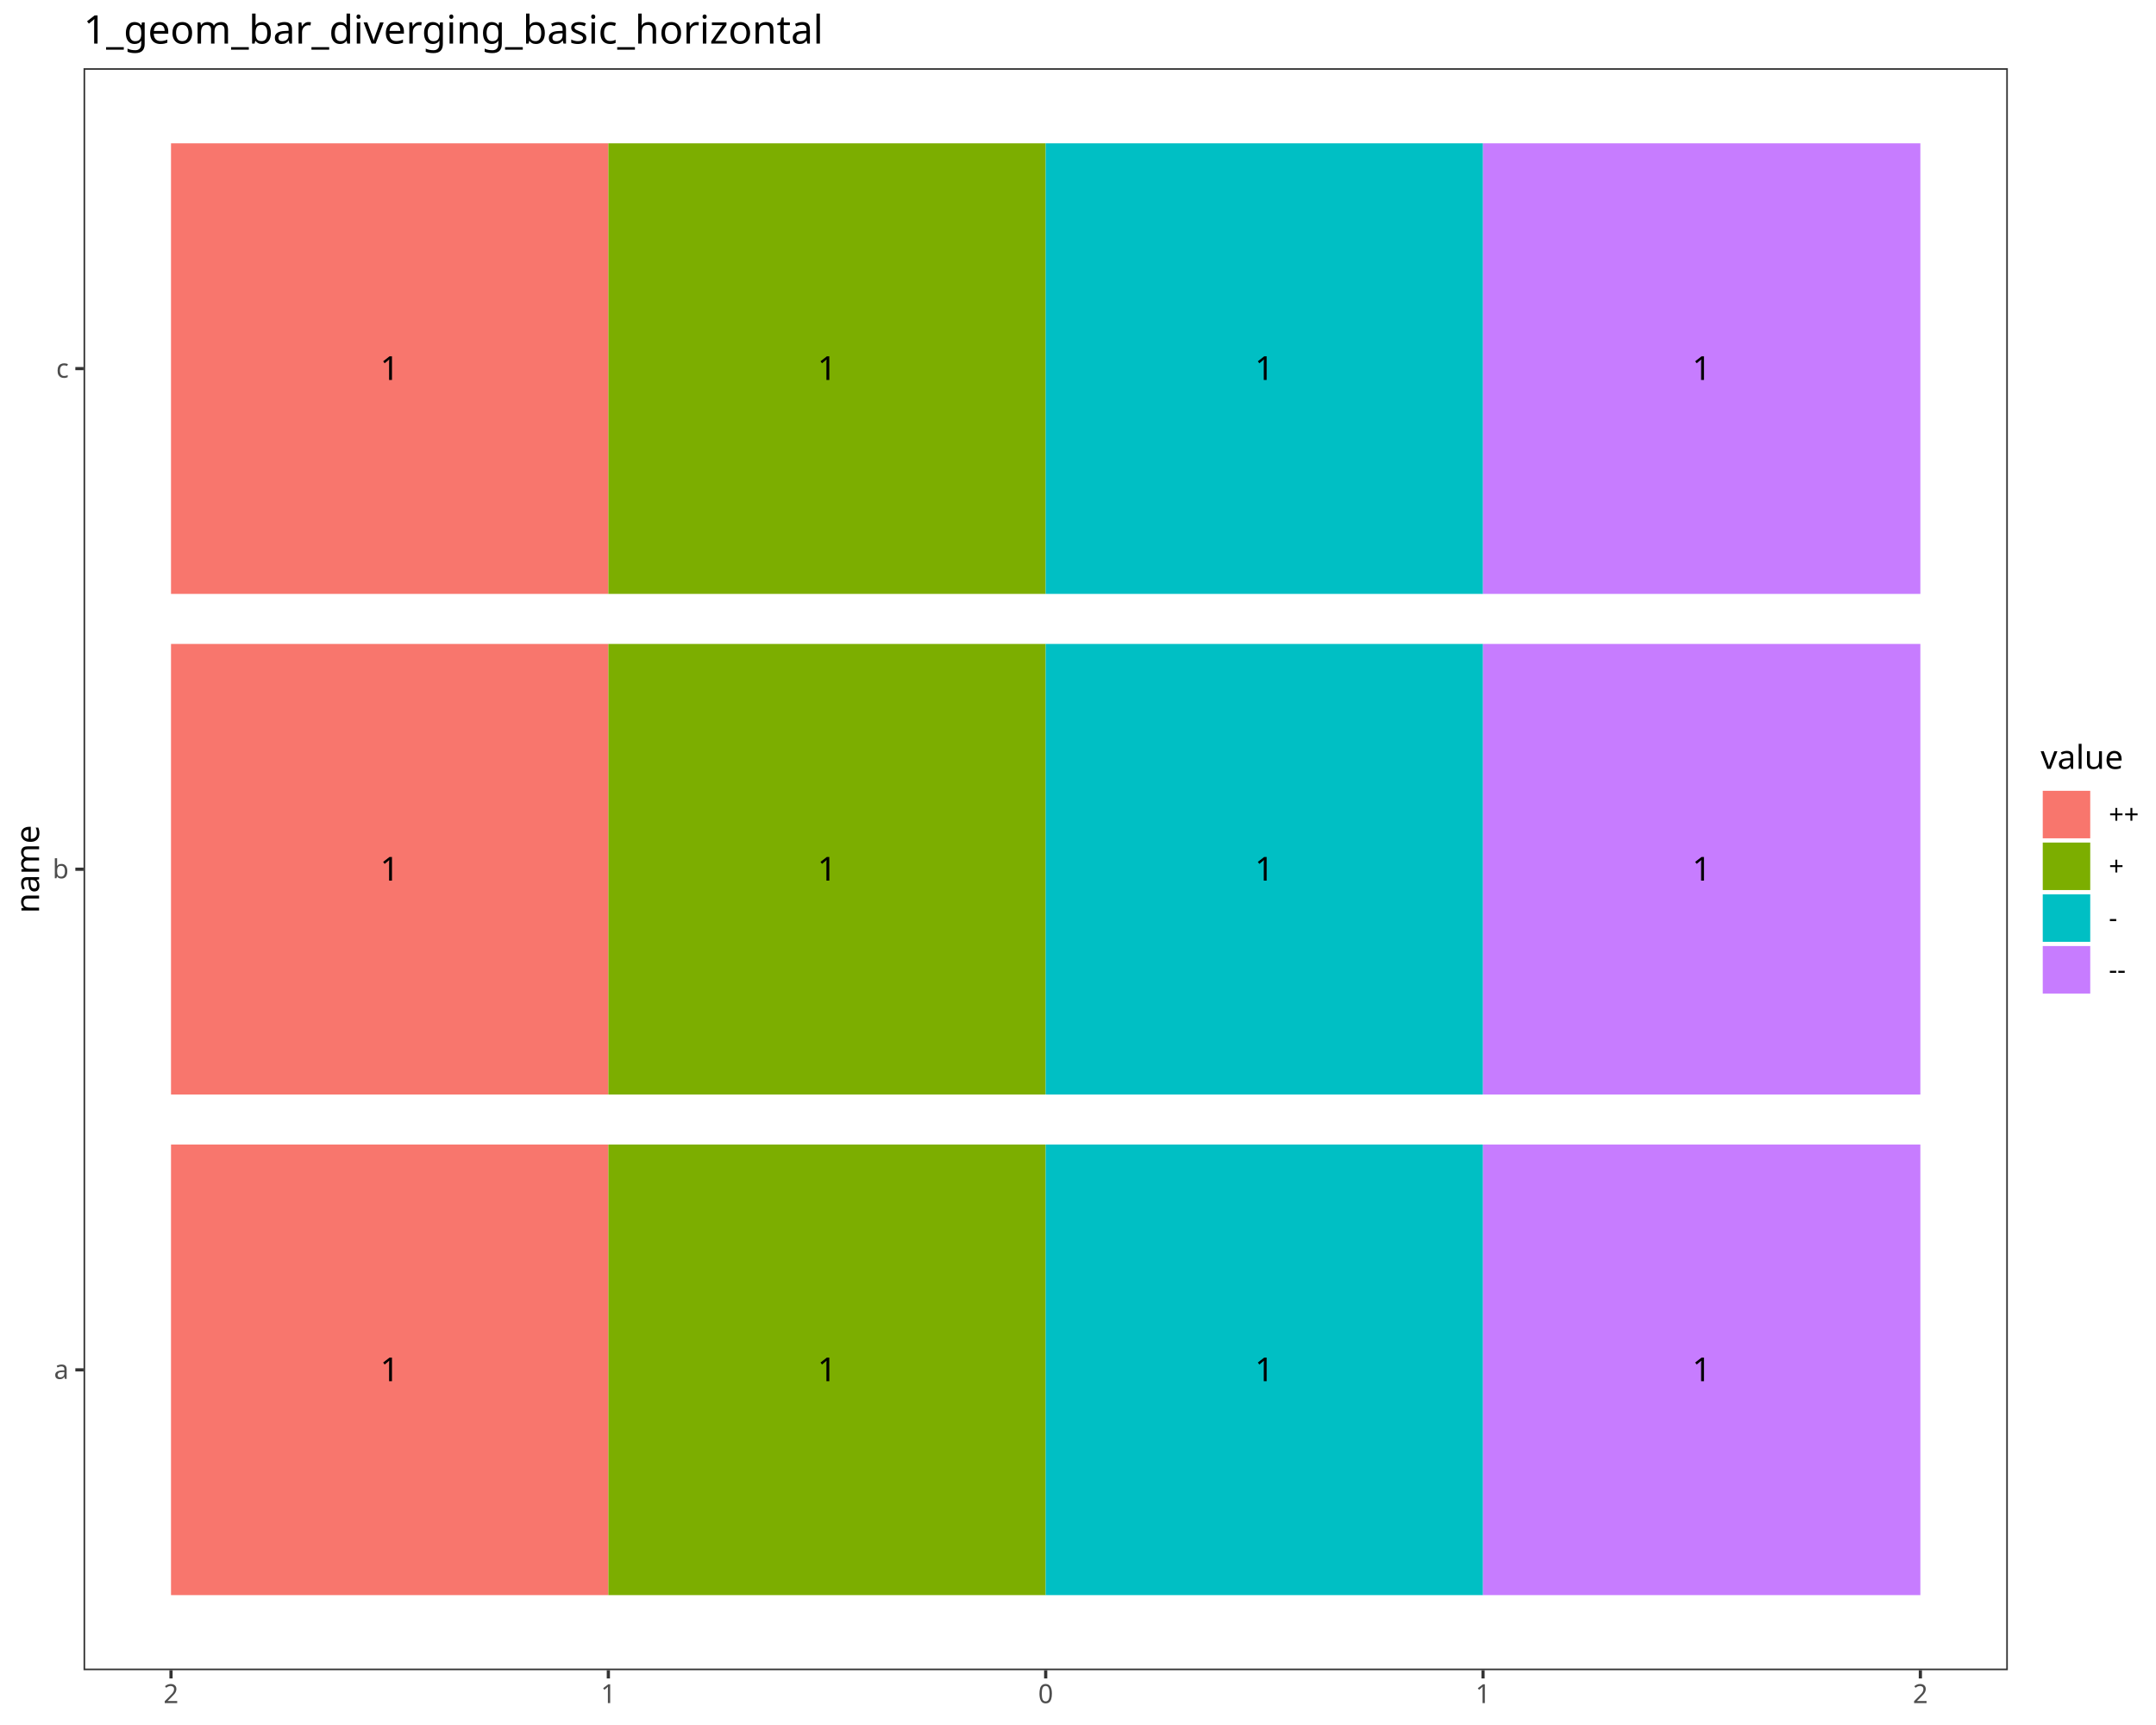
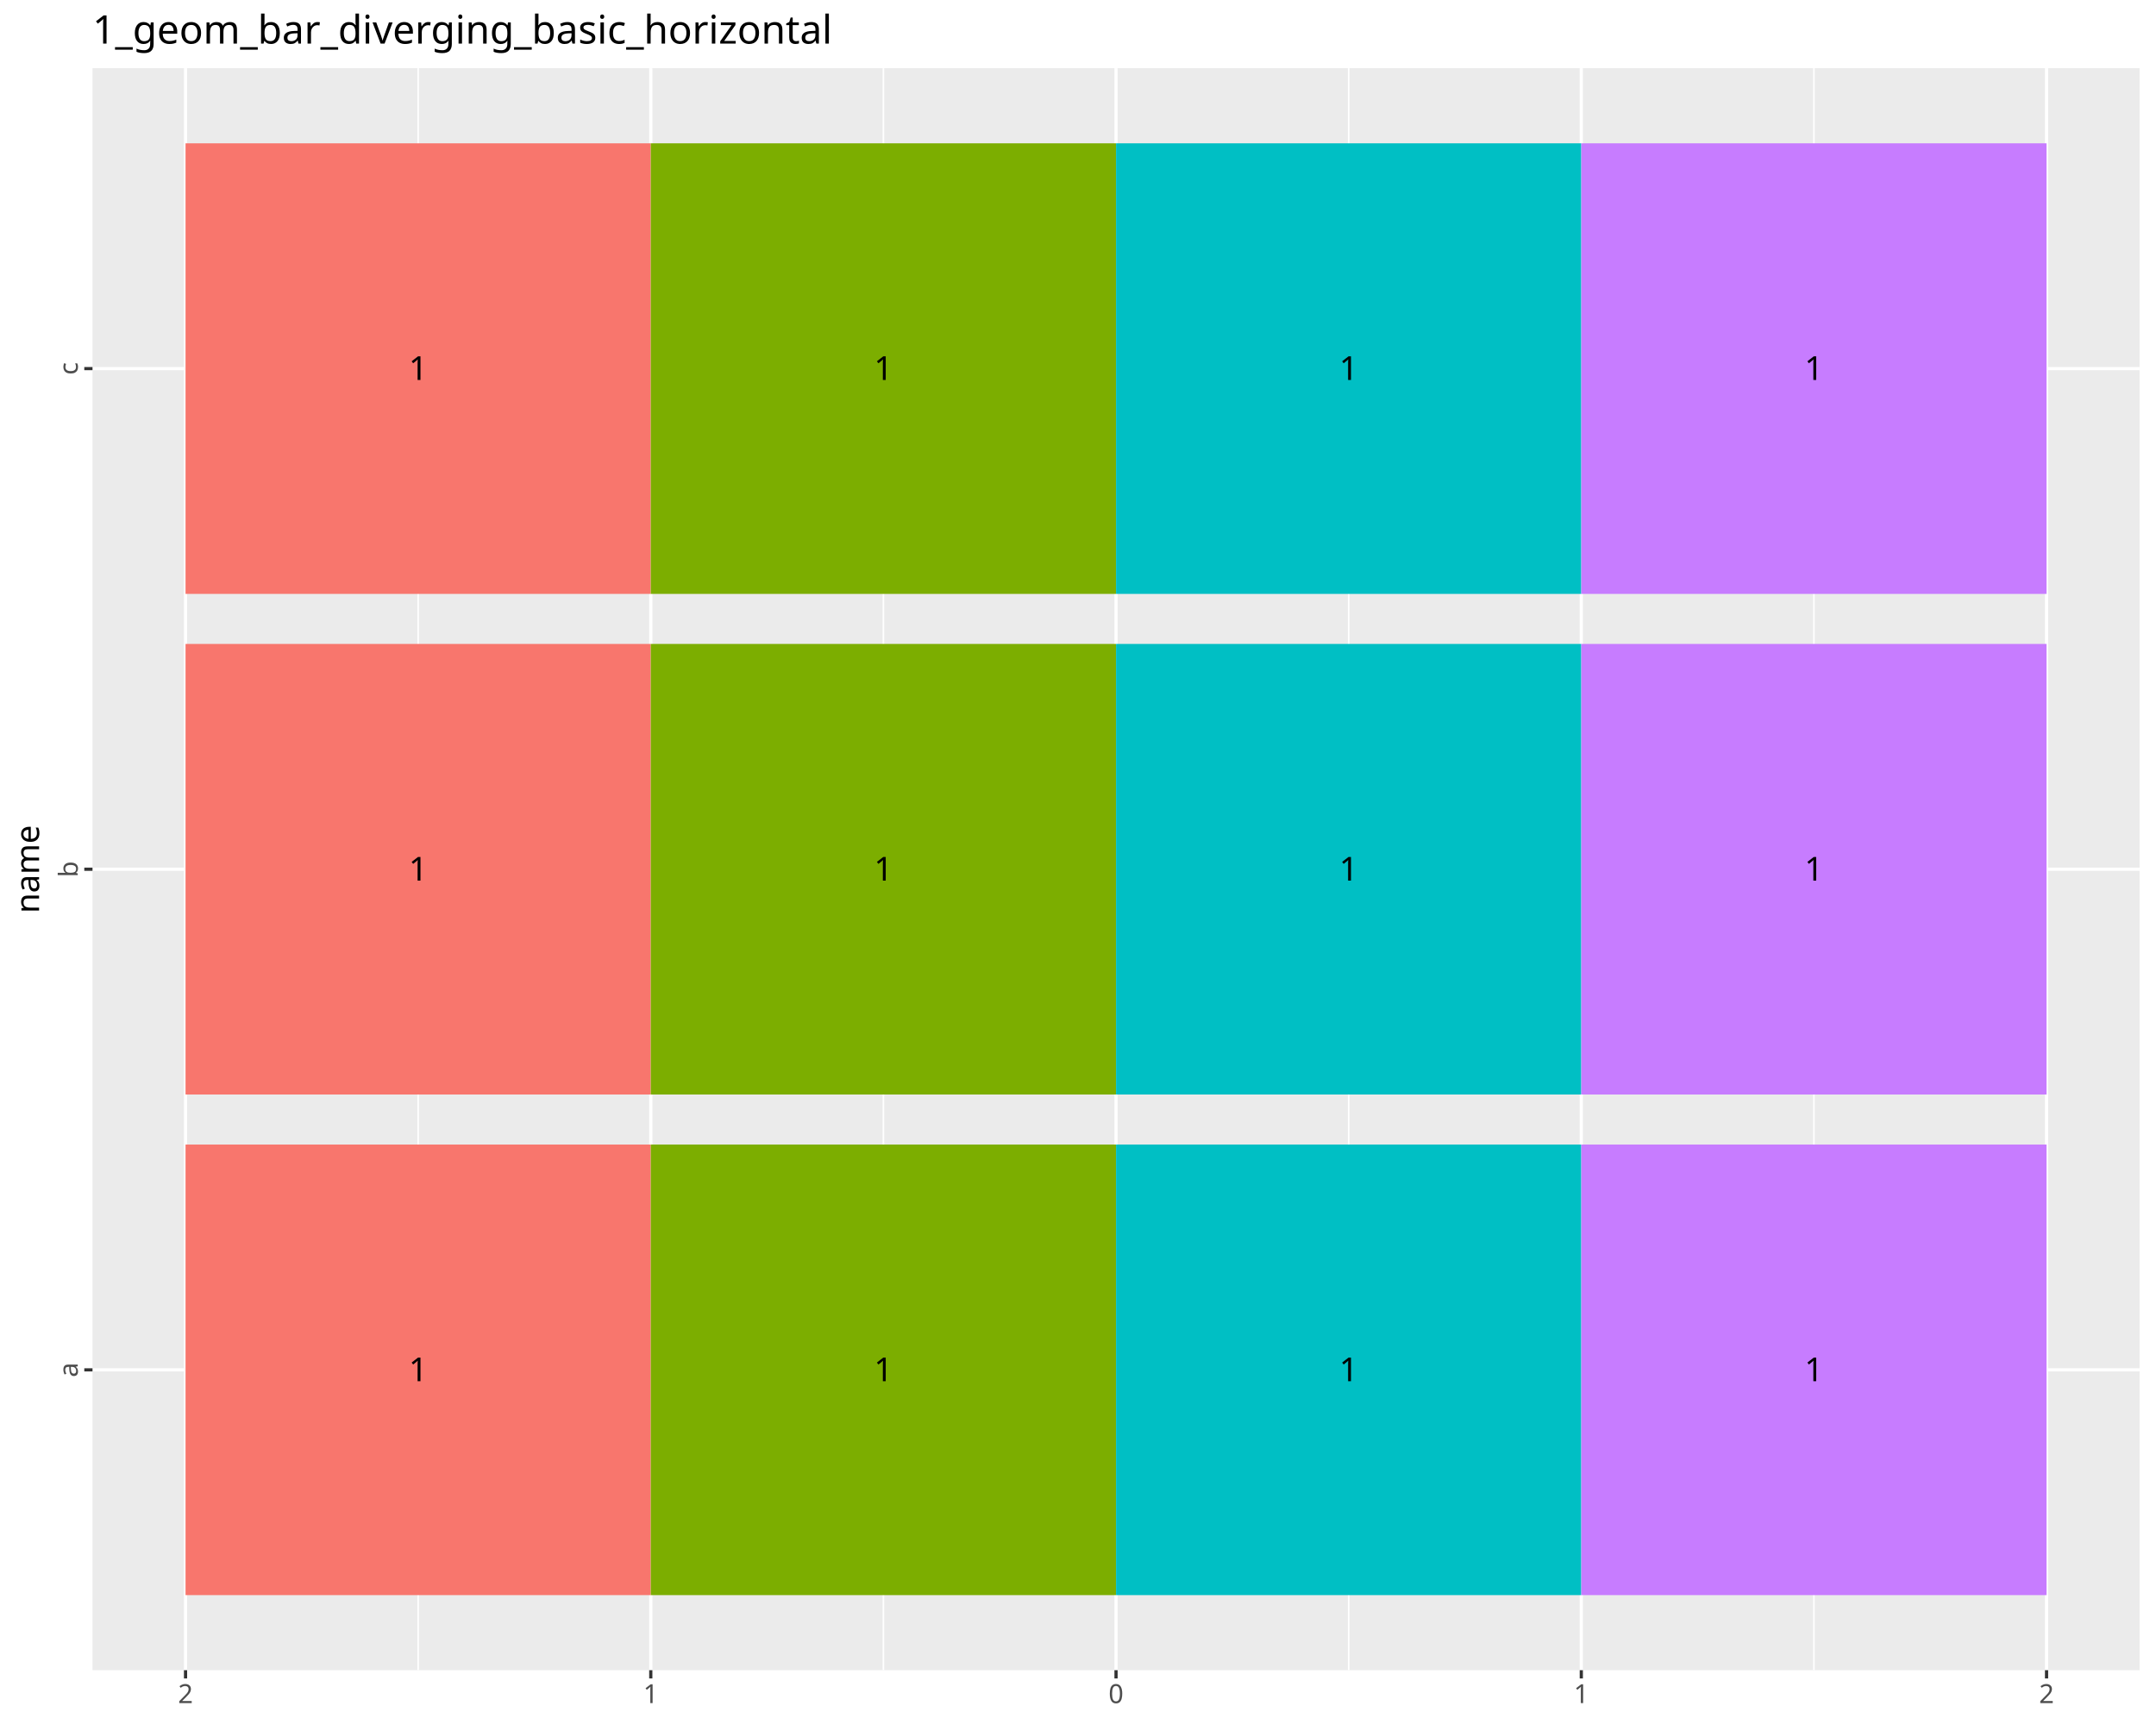
<svg xmlns="http://www.w3.org/2000/svg" class="svglite" data-engine-version="2.0" width="720.00pt" height="576.00pt" viewBox="0 0 720.00 576.00">
  <defs>
    <style type="text/css">
    .svglite line, .svglite polyline, .svglite polygon, .svglite path, .svglite rect, .svglite circle {
      fill: none;
      stroke: #000000;
      stroke-linecap: round;
      stroke-linejoin: round;
      stroke-miterlimit: 10.00;
    }
  </style>
  </defs>
  <rect width="100%" height="100%" style="stroke: none; fill: #FFFFFF;" />
  <defs>
    <clipPath id="cpMC4wMHw3MjAuMDB8MC4wMHw1NzYuMDA=">
      <rect x="0.00" y="0.00" width="720.00" height="576.00" />
    </clipPath>
  </defs>
  <g clip-path="url(#cpMC4wMHw3MjAuMDB8MC4wMHw1NzYuMDA=)">
    <rect x="0.00" y="0.00" width="720.00" height="576.00" style="stroke-width: 1.07; stroke: #FFFFFF; fill: #FFFFFF;" />
  </g>
  <defs>
-     <clipPath id="cpMjcuOTB8NjcwLjUyfDIyLjc4fDU1Ny43MQ==">
-       <rect x="27.90" y="22.78" width="642.62" height="534.92" />
+     <clipPath id="cpMzAuODl8NzE0LjUyfDIyLjc4fDU1Ny43MQ==">
+       <rect x="30.89" y="22.78" width="683.63" height="534.92" />
    </clipPath>
  </defs>
-   <g clip-path="url(#cpMjcuOTB8NjcwLjUyfDIyLjc4fDU1Ny43MQ==)">
-     <rect x="27.90" y="22.78" width="642.62" height="534.92" style="stroke-width: 1.07; stroke: none; fill: #FFFFFF;" />
-     <rect x="57.11" y="382.18" width="146.05" height="150.45" style="stroke-width: 1.07; stroke: none; stroke-linecap: butt; stroke-linejoin: miter; fill: #F8766D;" />
-     <rect x="203.16" y="382.18" width="146.05" height="150.45" style="stroke-width: 1.07; stroke: none; stroke-linecap: butt; stroke-linejoin: miter; fill: #7CAE00;" />
-     <rect x="349.21" y="382.18" width="146.05" height="150.45" style="stroke-width: 1.07; stroke: none; stroke-linecap: butt; stroke-linejoin: miter; fill: #00BFC4;" />
-     <rect x="495.26" y="382.18" width="146.05" height="150.45" style="stroke-width: 1.07; stroke: none; stroke-linecap: butt; stroke-linejoin: miter; fill: #C77CFF;" />
-     <rect x="57.11" y="215.02" width="146.05" height="150.45" style="stroke-width: 1.07; stroke: none; stroke-linecap: butt; stroke-linejoin: miter; fill: #F8766D;" />
-     <rect x="203.16" y="215.02" width="146.05" height="150.45" style="stroke-width: 1.07; stroke: none; stroke-linecap: butt; stroke-linejoin: miter; fill: #7CAE00;" />
-     <rect x="349.21" y="215.02" width="146.05" height="150.45" style="stroke-width: 1.07; stroke: none; stroke-linecap: butt; stroke-linejoin: miter; fill: #00BFC4;" />
-     <rect x="495.26" y="215.02" width="146.05" height="150.45" style="stroke-width: 1.07; stroke: none; stroke-linecap: butt; stroke-linejoin: miter; fill: #C77CFF;" />
-     <rect x="57.11" y="47.86" width="146.05" height="150.45" style="stroke-width: 1.07; stroke: none; stroke-linecap: butt; stroke-linejoin: miter; fill: #F8766D;" />
-     <rect x="203.16" y="47.86" width="146.05" height="150.45" style="stroke-width: 1.07; stroke: none; stroke-linecap: butt; stroke-linejoin: miter; fill: #7CAE00;" />
-     <rect x="349.21" y="47.86" width="146.05" height="150.45" style="stroke-width: 1.07; stroke: none; stroke-linecap: butt; stroke-linejoin: miter; fill: #00BFC4;" />
-     <rect x="495.26" y="47.86" width="146.05" height="150.45" style="stroke-width: 1.07; stroke: none; stroke-linecap: butt; stroke-linejoin: miter; fill: #C77CFF;" />
-     <text x="130.13" y="461.21" text-anchor="middle" style="font-size: 11.04px; font-family: sans;" textLength="6.14px" lengthAdjust="spacingAndGlyphs">1</text>
-     <text x="276.18" y="461.21" text-anchor="middle" style="font-size: 11.04px; font-family: sans;" textLength="6.14px" lengthAdjust="spacingAndGlyphs">1</text>
-     <text x="422.23" y="461.21" text-anchor="middle" style="font-size: 11.04px; font-family: sans;" textLength="6.14px" lengthAdjust="spacingAndGlyphs">1</text>
-     <text x="568.28" y="461.21" text-anchor="middle" style="font-size: 11.04px; font-family: sans;" textLength="6.14px" lengthAdjust="spacingAndGlyphs">1</text>
-     <text x="130.13" y="294.04" text-anchor="middle" style="font-size: 11.04px; font-family: sans;" textLength="6.14px" lengthAdjust="spacingAndGlyphs">1</text>
-     <text x="276.18" y="294.04" text-anchor="middle" style="font-size: 11.04px; font-family: sans;" textLength="6.14px" lengthAdjust="spacingAndGlyphs">1</text>
-     <text x="422.23" y="294.04" text-anchor="middle" style="font-size: 11.04px; font-family: sans;" textLength="6.14px" lengthAdjust="spacingAndGlyphs">1</text>
-     <text x="568.28" y="294.04" text-anchor="middle" style="font-size: 11.04px; font-family: sans;" textLength="6.14px" lengthAdjust="spacingAndGlyphs">1</text>
-     <text x="130.13" y="126.88" text-anchor="middle" style="font-size: 11.04px; font-family: sans;" textLength="6.14px" lengthAdjust="spacingAndGlyphs">1</text>
-     <text x="276.18" y="126.88" text-anchor="middle" style="font-size: 11.04px; font-family: sans;" textLength="6.14px" lengthAdjust="spacingAndGlyphs">1</text>
-     <text x="422.23" y="126.88" text-anchor="middle" style="font-size: 11.04px; font-family: sans;" textLength="6.14px" lengthAdjust="spacingAndGlyphs">1</text>
-     <text x="568.28" y="126.88" text-anchor="middle" style="font-size: 11.04px; font-family: sans;" textLength="6.14px" lengthAdjust="spacingAndGlyphs">1</text>
-     <rect x="27.90" y="22.78" width="642.62" height="534.92" style="stroke-width: 1.07; stroke: #333333;" />
+   <g clip-path="url(#cpMzAuODl8NzE0LjUyfDIyLjc4fDU1Ny43MQ==)">
+     <rect x="30.89" y="22.78" width="683.63" height="534.92" style="stroke-width: 1.07; stroke: none; fill: #EBEBEB;" />
+     <polyline points="139.65,557.71 139.65,22.78 " style="stroke-width: 0.53; stroke: #FFFFFF; stroke-linecap: butt;" />
+     <polyline points="295.02,557.71 295.02,22.78 " style="stroke-width: 0.53; stroke: #FFFFFF; stroke-linecap: butt;" />
+     <polyline points="450.39,557.71 450.39,22.78 " style="stroke-width: 0.53; stroke: #FFFFFF; stroke-linecap: butt;" />
+     <polyline points="605.76,557.71 605.76,22.78 " style="stroke-width: 0.53; stroke: #FFFFFF; stroke-linecap: butt;" />
+     <polyline points="30.89,457.41 714.52,457.41 " style="stroke-width: 1.07; stroke: #FFFFFF; stroke-linecap: butt;" />
+     <polyline points="30.89,290.24 714.52,290.24 " style="stroke-width: 1.07; stroke: #FFFFFF; stroke-linecap: butt;" />
+     <polyline points="30.89,123.08 714.52,123.08 " style="stroke-width: 1.07; stroke: #FFFFFF; stroke-linecap: butt;" />
+     <polyline points="61.96,557.71 61.96,22.78 " style="stroke-width: 1.07; stroke: #FFFFFF; stroke-linecap: butt;" />
+     <polyline points="217.33,557.71 217.33,22.78 " style="stroke-width: 1.07; stroke: #FFFFFF; stroke-linecap: butt;" />
+     <polyline points="372.70,557.71 372.70,22.78 " style="stroke-width: 1.07; stroke: #FFFFFF; stroke-linecap: butt;" />
+     <polyline points="528.08,557.71 528.08,22.78 " style="stroke-width: 1.07; stroke: #FFFFFF; stroke-linecap: butt;" />
+     <polyline points="683.45,557.71 683.45,22.78 " style="stroke-width: 1.07; stroke: #FFFFFF; stroke-linecap: butt;" />
+     <rect x="61.96" y="382.18" width="155.37" height="150.45" style="stroke-width: 1.07; stroke: none; stroke-linecap: butt; stroke-linejoin: miter; fill: #F8766D;" />
+     <rect x="217.33" y="382.18" width="155.37" height="150.45" style="stroke-width: 1.07; stroke: none; stroke-linecap: butt; stroke-linejoin: miter; fill: #7CAE00;" />
+     <rect x="372.70" y="382.18" width="155.37" height="150.45" style="stroke-width: 1.07; stroke: none; stroke-linecap: butt; stroke-linejoin: miter; fill: #00BFC4;" />
+     <rect x="528.08" y="382.18" width="155.37" height="150.45" style="stroke-width: 1.07; stroke: none; stroke-linecap: butt; stroke-linejoin: miter; fill: #C77CFF;" />
+     <rect x="61.96" y="215.02" width="155.37" height="150.45" style="stroke-width: 1.07; stroke: none; stroke-linecap: butt; stroke-linejoin: miter; fill: #F8766D;" />
+     <rect x="217.33" y="215.02" width="155.37" height="150.45" style="stroke-width: 1.07; stroke: none; stroke-linecap: butt; stroke-linejoin: miter; fill: #7CAE00;" />
+     <rect x="372.70" y="215.02" width="155.37" height="150.45" style="stroke-width: 1.07; stroke: none; stroke-linecap: butt; stroke-linejoin: miter; fill: #00BFC4;" />
+     <rect x="528.08" y="215.02" width="155.37" height="150.45" style="stroke-width: 1.07; stroke: none; stroke-linecap: butt; stroke-linejoin: miter; fill: #C77CFF;" />
+     <rect x="61.96" y="47.86" width="155.37" height="150.45" style="stroke-width: 1.07; stroke: none; stroke-linecap: butt; stroke-linejoin: miter; fill: #F8766D;" />
+     <rect x="217.33" y="47.86" width="155.37" height="150.45" style="stroke-width: 1.07; stroke: none; stroke-linecap: butt; stroke-linejoin: miter; fill: #7CAE00;" />
+     <rect x="372.70" y="47.86" width="155.37" height="150.45" style="stroke-width: 1.07; stroke: none; stroke-linecap: butt; stroke-linejoin: miter; fill: #00BFC4;" />
+     <rect x="528.08" y="47.86" width="155.37" height="150.45" style="stroke-width: 1.07; stroke: none; stroke-linecap: butt; stroke-linejoin: miter; fill: #C77CFF;" />
+     <text x="139.65" y="461.21" text-anchor="middle" style="font-size: 11.04px; font-family: sans;" textLength="6.14px" lengthAdjust="spacingAndGlyphs">1</text>
+     <text x="295.02" y="461.21" text-anchor="middle" style="font-size: 11.04px; font-family: sans;" textLength="6.14px" lengthAdjust="spacingAndGlyphs">1</text>
+     <text x="450.39" y="461.21" text-anchor="middle" style="font-size: 11.04px; font-family: sans;" textLength="6.14px" lengthAdjust="spacingAndGlyphs">1</text>
+     <text x="605.76" y="461.21" text-anchor="middle" style="font-size: 11.04px; font-family: sans;" textLength="6.14px" lengthAdjust="spacingAndGlyphs">1</text>
+     <text x="139.65" y="294.04" text-anchor="middle" style="font-size: 11.04px; font-family: sans;" textLength="6.14px" lengthAdjust="spacingAndGlyphs">1</text>
+     <text x="295.02" y="294.04" text-anchor="middle" style="font-size: 11.04px; font-family: sans;" textLength="6.14px" lengthAdjust="spacingAndGlyphs">1</text>
+     <text x="450.39" y="294.04" text-anchor="middle" style="font-size: 11.04px; font-family: sans;" textLength="6.14px" lengthAdjust="spacingAndGlyphs">1</text>
+     <text x="605.76" y="294.04" text-anchor="middle" style="font-size: 11.04px; font-family: sans;" textLength="6.14px" lengthAdjust="spacingAndGlyphs">1</text>
+     <text x="139.65" y="126.88" text-anchor="middle" style="font-size: 11.04px; font-family: sans;" textLength="6.14px" lengthAdjust="spacingAndGlyphs">1</text>
+     <text x="295.02" y="126.88" text-anchor="middle" style="font-size: 11.04px; font-family: sans;" textLength="6.14px" lengthAdjust="spacingAndGlyphs">1</text>
+     <text x="450.39" y="126.88" text-anchor="middle" style="font-size: 11.04px; font-family: sans;" textLength="6.14px" lengthAdjust="spacingAndGlyphs">1</text>
+     <text x="605.76" y="126.88" text-anchor="middle" style="font-size: 11.04px; font-family: sans;" textLength="6.14px" lengthAdjust="spacingAndGlyphs">1</text>
  </g>
  <g clip-path="url(#cpMC4wMHw3MjAuMDB8MC4wMHw1NzYuMDA=)">
-     <text x="22.97" y="460.44" text-anchor="end" style="font-size: 8.80px; fill: #4D4D4D; font-family: sans;" textLength="4.89px" lengthAdjust="spacingAndGlyphs">a</text>
-     <text x="22.97" y="293.27" text-anchor="end" style="font-size: 8.80px; fill: #4D4D4D; font-family: sans;" textLength="4.89px" lengthAdjust="spacingAndGlyphs">b</text>
-     <text x="22.97" y="126.11" text-anchor="end" style="font-size: 8.80px; fill: #4D4D4D; font-family: sans;" textLength="4.40px" lengthAdjust="spacingAndGlyphs">c</text>
-     <polyline points="25.16,457.41 27.90,457.41 " style="stroke-width: 1.07; stroke: #333333; stroke-linecap: butt;" />
-     <polyline points="25.16,290.24 27.90,290.24 " style="stroke-width: 1.07; stroke: #333333; stroke-linecap: butt;" />
-     <polyline points="25.16,123.08 27.90,123.08 " style="stroke-width: 1.07; stroke: #333333; stroke-linecap: butt;" />
-     <polyline points="57.11,560.45 57.11,557.71 " style="stroke-width: 1.07; stroke: #333333; stroke-linecap: butt;" />
-     <polyline points="203.16,560.45 203.16,557.71 " style="stroke-width: 1.07; stroke: #333333; stroke-linecap: butt;" />
-     <polyline points="349.21,560.45 349.21,557.71 " style="stroke-width: 1.07; stroke: #333333; stroke-linecap: butt;" />
-     <polyline points="495.26,560.45 495.26,557.71 " style="stroke-width: 1.07; stroke: #333333; stroke-linecap: butt;" />
-     <polyline points="641.31,560.45 641.31,557.71 " style="stroke-width: 1.07; stroke: #333333; stroke-linecap: butt;" />
-     <text x="57.11" y="568.69" text-anchor="middle" style="font-size: 8.80px; fill: #4D4D4D; font-family: sans;" textLength="4.89px" lengthAdjust="spacingAndGlyphs">2</text>
-     <text x="203.16" y="568.69" text-anchor="middle" style="font-size: 8.80px; fill: #4D4D4D; font-family: sans;" textLength="4.89px" lengthAdjust="spacingAndGlyphs">1</text>
-     <text x="349.21" y="568.69" text-anchor="middle" style="font-size: 8.80px; fill: #4D4D4D; font-family: sans;" textLength="4.89px" lengthAdjust="spacingAndGlyphs">0</text>
-     <text x="495.26" y="568.69" text-anchor="middle" style="font-size: 8.80px; fill: #4D4D4D; font-family: sans;" textLength="4.89px" lengthAdjust="spacingAndGlyphs">1</text>
-     <text x="641.31" y="568.69" text-anchor="middle" style="font-size: 8.80px; fill: #4D4D4D; font-family: sans;" textLength="4.89px" lengthAdjust="spacingAndGlyphs">2</text>
+     <text transform="translate(25.96,457.41) rotate(-90)" text-anchor="middle" style="font-size: 8.80px; fill: #4D4D4D; font-family: sans;" textLength="4.89px" lengthAdjust="spacingAndGlyphs">a</text>
+     <text transform="translate(25.96,290.24) rotate(-90)" text-anchor="middle" style="font-size: 8.80px; fill: #4D4D4D; font-family: sans;" textLength="4.89px" lengthAdjust="spacingAndGlyphs">b</text>
+     <text transform="translate(25.96,123.08) rotate(-90)" text-anchor="middle" style="font-size: 8.80px; fill: #4D4D4D; font-family: sans;" textLength="4.40px" lengthAdjust="spacingAndGlyphs">c</text>
+     <polyline points="28.15,457.41 30.89,457.41 " style="stroke-width: 1.07; stroke: #333333; stroke-linecap: butt;" />
+     <polyline points="28.15,290.24 30.89,290.24 " style="stroke-width: 1.07; stroke: #333333; stroke-linecap: butt;" />
+     <polyline points="28.15,123.08 30.89,123.08 " style="stroke-width: 1.07; stroke: #333333; stroke-linecap: butt;" />
+     <polyline points="61.96,560.45 61.96,557.71 " style="stroke-width: 1.07; stroke: #333333; stroke-linecap: butt;" />
+     <polyline points="217.33,560.45 217.33,557.71 " style="stroke-width: 1.07; stroke: #333333; stroke-linecap: butt;" />
+     <polyline points="372.70,560.45 372.70,557.71 " style="stroke-width: 1.07; stroke: #333333; stroke-linecap: butt;" />
+     <polyline points="528.08,560.45 528.08,557.71 " style="stroke-width: 1.07; stroke: #333333; stroke-linecap: butt;" />
+     <polyline points="683.45,560.45 683.45,557.71 " style="stroke-width: 1.07; stroke: #333333; stroke-linecap: butt;" />
+     <text x="61.96" y="568.69" text-anchor="middle" style="font-size: 8.80px; fill: #4D4D4D; font-family: sans;" textLength="4.89px" lengthAdjust="spacingAndGlyphs">2</text>
+     <text x="217.33" y="568.69" text-anchor="middle" style="font-size: 8.80px; fill: #4D4D4D; font-family: sans;" textLength="4.89px" lengthAdjust="spacingAndGlyphs">1</text>
+     <text x="372.70" y="568.69" text-anchor="middle" style="font-size: 8.80px; fill: #4D4D4D; font-family: sans;" textLength="4.89px" lengthAdjust="spacingAndGlyphs">0</text>
+     <text x="528.08" y="568.69" text-anchor="middle" style="font-size: 8.80px; fill: #4D4D4D; font-family: sans;" textLength="4.89px" lengthAdjust="spacingAndGlyphs">1</text>
+     <text x="683.45" y="568.69" text-anchor="middle" style="font-size: 8.80px; fill: #4D4D4D; font-family: sans;" textLength="4.89px" lengthAdjust="spacingAndGlyphs">2</text>
    <text transform="translate(13.05,290.24) rotate(-90)" text-anchor="middle" style="font-size: 11.00px; font-family: sans;" textLength="27.52px" lengthAdjust="spacingAndGlyphs">name</text>
-     <rect x="681.48" y="248.02" width="33.04" height="84.45" style="stroke-width: 1.07; stroke: none; fill: #FFFFFF;" />
-     <text x="681.48" y="256.73" style="font-size: 11.00px; font-family: sans;" textLength="26.30px" lengthAdjust="spacingAndGlyphs">value</text>
-     <rect x="681.48" y="263.35" width="17.28" height="17.28" style="stroke-width: 1.07; stroke: none; fill: #FFFFFF;" />
-     <rect x="682.18" y="264.06" width="15.86" height="15.86" style="stroke-width: 1.07; stroke: none; stroke-linecap: butt; stroke-linejoin: miter; fill: #F8766D;" />
-     <rect x="681.48" y="280.63" width="17.28" height="17.28" style="stroke-width: 1.07; stroke: none; fill: #FFFFFF;" />
-     <rect x="682.18" y="281.34" width="15.86" height="15.86" style="stroke-width: 1.07; stroke: none; stroke-linecap: butt; stroke-linejoin: miter; fill: #7CAE00;" />
-     <rect x="681.48" y="297.91" width="17.28" height="17.28" style="stroke-width: 1.07; stroke: none; fill: #FFFFFF;" />
-     <rect x="682.18" y="298.62" width="15.86" height="15.86" style="stroke-width: 1.07; stroke: none; stroke-linecap: butt; stroke-linejoin: miter; fill: #00BFC4;" />
-     <rect x="681.48" y="315.19" width="17.28" height="17.28" style="stroke-width: 1.07; stroke: none; fill: #FFFFFF;" />
-     <rect x="682.18" y="315.90" width="15.86" height="15.86" style="stroke-width: 1.07; stroke: none; stroke-linecap: butt; stroke-linejoin: miter; fill: #C77CFF;" />
-     <text x="704.24" y="275.02" style="font-size: 8.80px; font-family: sans;" textLength="10.29px" lengthAdjust="spacingAndGlyphs">++</text>
-     <text x="704.24" y="292.30" style="font-size: 8.80px; font-family: sans;" textLength="5.14px" lengthAdjust="spacingAndGlyphs">+</text>
-     <text x="704.24" y="309.58" style="font-size: 8.80px; font-family: sans;" textLength="2.93px" lengthAdjust="spacingAndGlyphs">-</text>
-     <text x="704.24" y="326.86" style="font-size: 8.80px; font-family: sans;" textLength="5.86px" lengthAdjust="spacingAndGlyphs">--</text>
-     <text x="27.90" y="14.56" style="font-size: 13.20px; font-family: sans;" textLength="237.79px" lengthAdjust="spacingAndGlyphs">1_geom_bar_diverging_basic_horizontal</text>
+     <text x="30.89" y="14.56" style="font-size: 13.20px; font-family: sans;" textLength="237.79px" lengthAdjust="spacingAndGlyphs">1_geom_bar_diverging_basic_horizontal</text>
  </g>
</svg>
